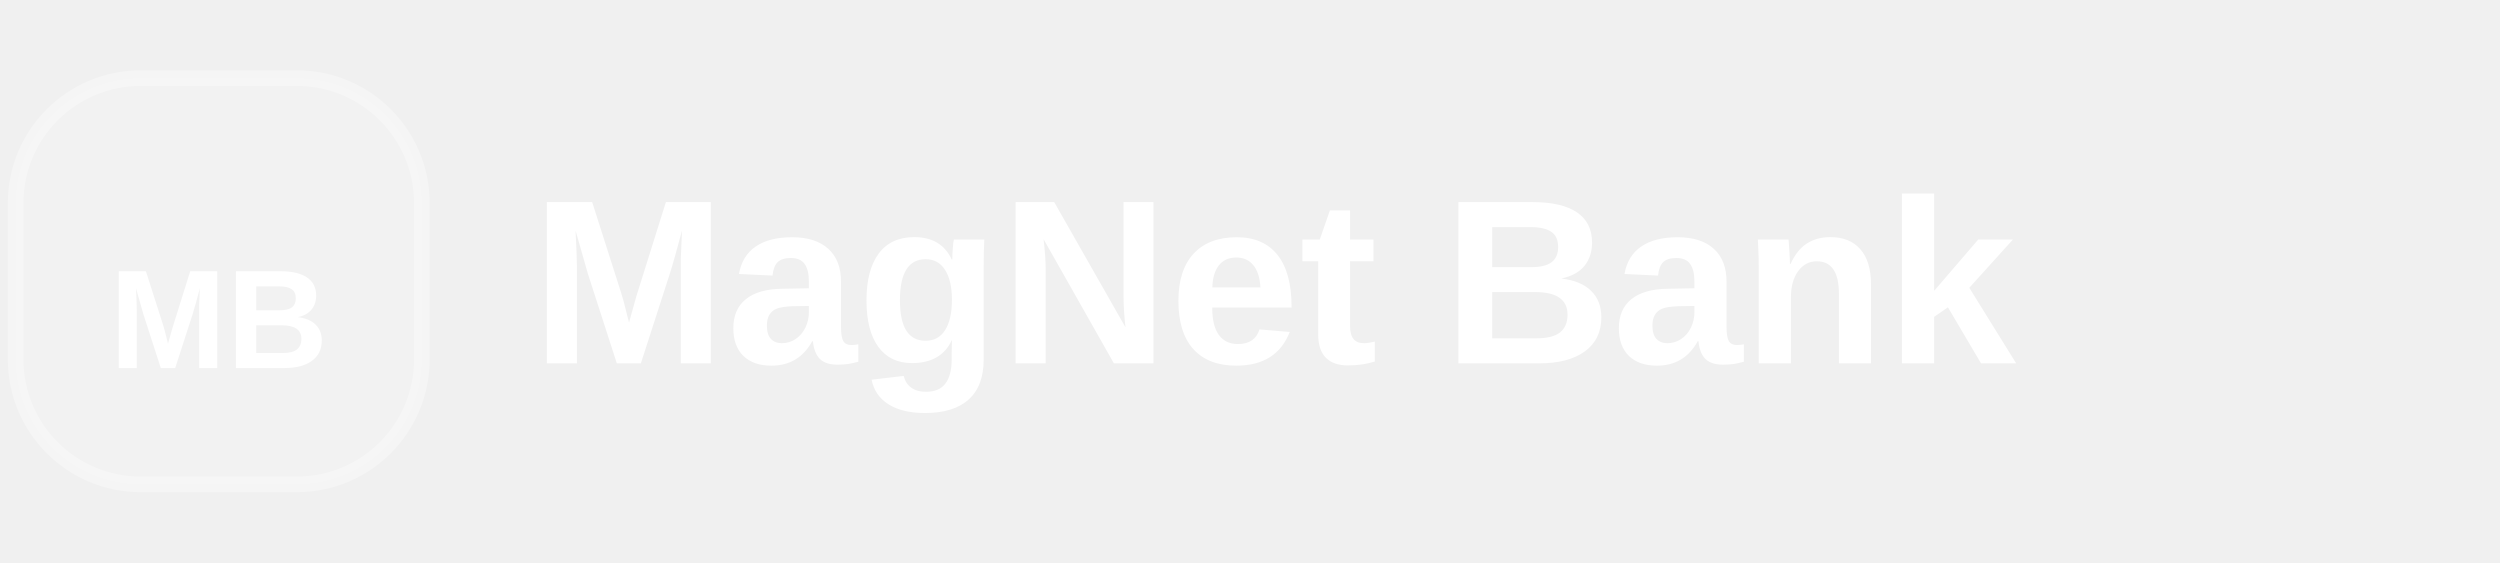
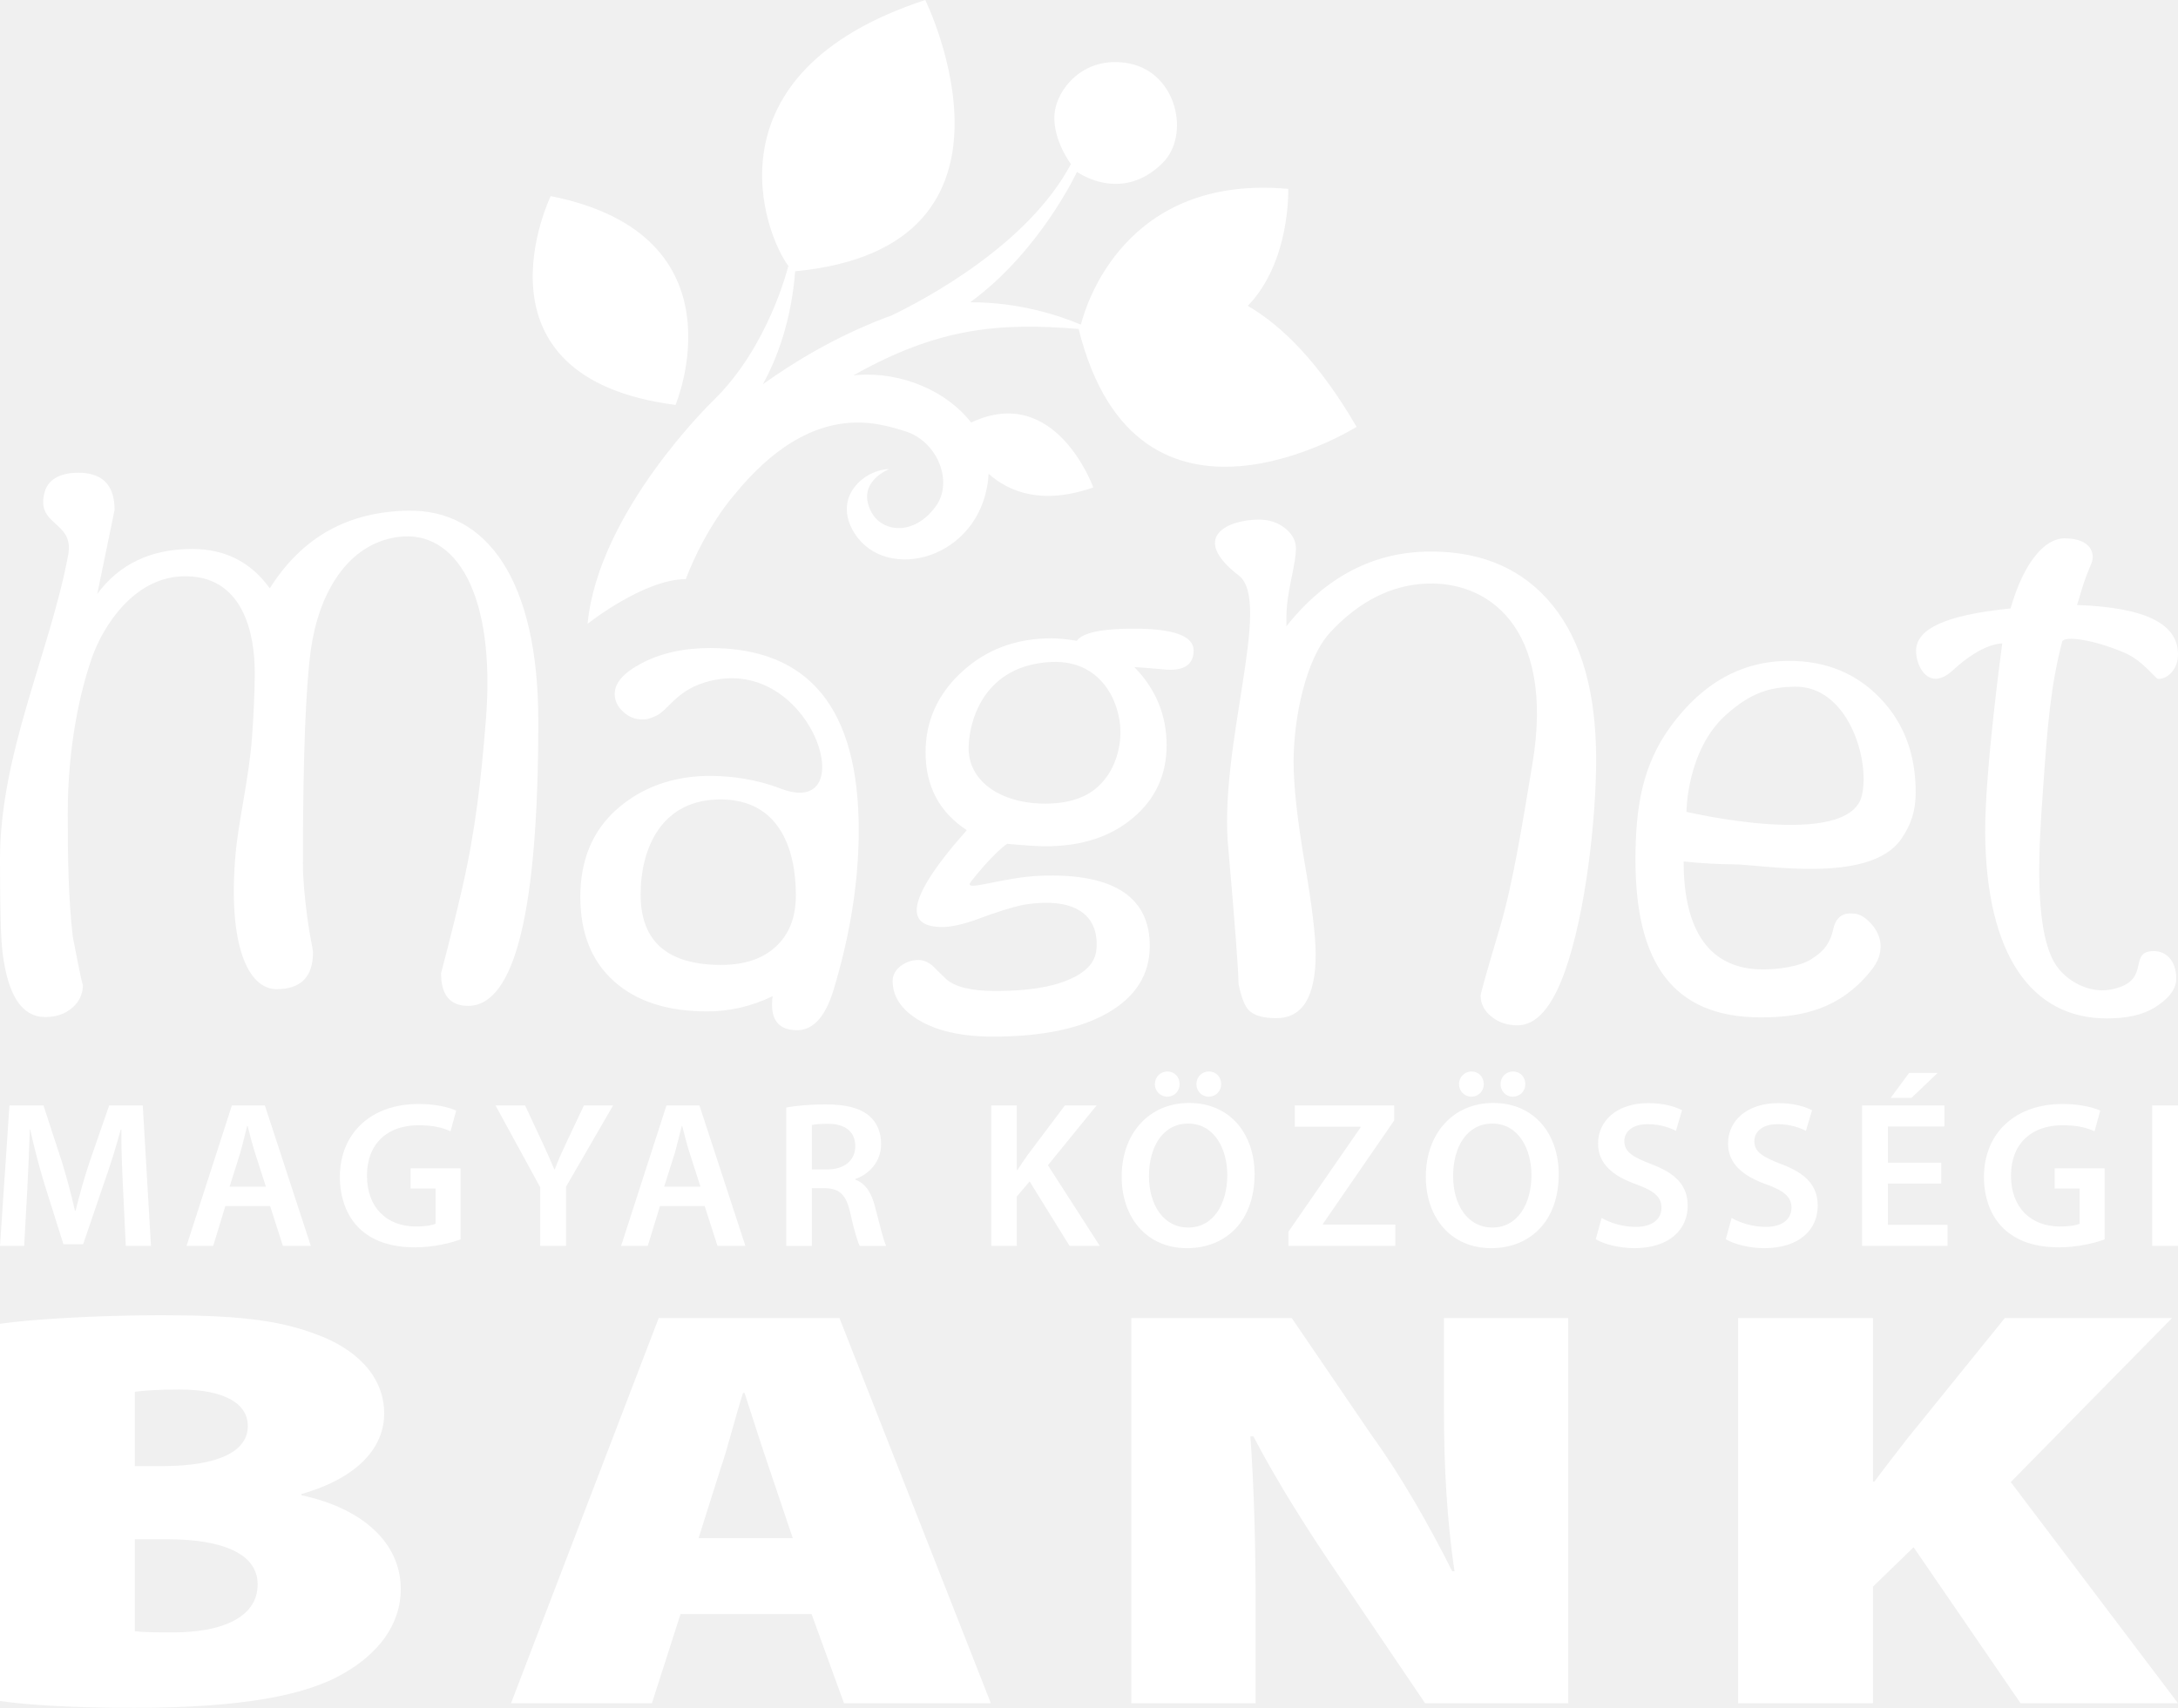
- <svg xmlns="http://www.w3.org/2000/svg" width="320" height="72" viewBox="0 0 320 72" fill="none">
-   <rect x="2" y="10" width="52" height="52" rx="16" fill="white" fill-opacity="0.16" stroke="white" stroke-opacity="0.32" stroke-width="2" />
-   <text x="28" y="42" text-anchor="middle" dominant-baseline="middle" fill="white" font-family="Poppins, Arial, sans-serif" font-size="18" font-weight="700" letter-spacing="0">MB</text>
-   <text x="68" y="38" dominant-baseline="middle" fill="white" font-family="Poppins, Arial, sans-serif" font-size="30" font-weight="700" letter-spacing="0">MagNet Bank</text>
+ <svg xmlns="http://www.w3.org/2000/svg" width="51" height="40" viewBox="0 0 51 40" fill="none">
+   <g clip-path="url(#clip0_365_7311)">
+     <path d="M12.605 16.89C12.605 13.605 11.412 11.928 9.552 11.961C8.161 11.985 7.081 12.569 6.317 13.78C5.877 13.166 5.271 12.858 4.5 12.858C3.537 12.858 2.795 13.209 2.277 13.912L2.683 11.943C2.683 11.364 2.401 11.072 1.834 11.072C1.474 11.072 1.14 11.19 1.048 11.517C0.818 12.329 1.746 12.193 1.597 12.996C1.176 15.262 0 17.638 0 20.129C0 21.319 0.021 22.057 0.064 22.34C0.19 23.327 0.52 23.821 1.059 23.821C1.316 23.821 1.527 23.748 1.693 23.603C1.861 23.459 1.942 23.275 1.942 23.054C1.942 23.194 1.704 21.936 1.704 21.936C1.602 21.054 1.586 20.094 1.586 19.067C1.586 17.47 1.876 16.2 2.15 15.412C2.415 14.651 3.135 13.546 4.255 13.499C5.715 13.439 5.965 14.882 5.965 15.742C5.965 15.812 5.97 16.299 5.902 17.259C5.833 18.221 5.576 19.265 5.514 20.024C5.334 22.113 5.799 23.168 6.479 23.168C7.045 23.168 7.329 22.88 7.329 22.306C7.329 22.224 7.257 21.954 7.196 21.492C7.136 21.026 7.093 20.608 7.093 20.225C7.093 17.74 7.159 16.096 7.278 15.226C7.457 13.924 8.121 12.73 9.334 12.575C10.659 12.407 11.613 13.876 11.378 16.855C11.267 18.245 11.136 19.435 10.826 20.79C10.572 21.892 10.328 22.788 10.328 22.794C10.328 23.305 10.539 23.559 10.961 23.559C12.056 23.559 12.605 21.337 12.605 16.89ZM18.636 20.967C18.636 21.481 18.481 21.882 18.17 22.168C17.863 22.456 17.433 22.6 16.889 22.6C15.631 22.6 15.001 22.051 15.001 20.953C15.001 19.865 15.493 18.706 16.903 18.724C18.238 18.743 18.636 19.868 18.636 20.967ZM19.527 23.157C19.915 21.865 20.108 20.628 20.108 19.443C20.108 16.6 18.95 15.178 16.634 15.178C16.011 15.178 15.473 15.297 15.025 15.535C14.603 15.756 14.394 15.995 14.394 16.254C14.394 16.41 14.46 16.549 14.589 16.668C14.72 16.79 14.867 16.85 15.032 16.85C15.133 16.85 15.162 16.855 15.351 16.772C15.692 16.622 15.864 16.053 16.848 15.907C19.095 15.576 20.173 19.198 18.279 18.47C17.676 18.239 17.108 18.18 16.691 18.173C15.755 18.159 15.001 18.457 14.437 18.96C13.872 19.464 13.589 20.146 13.589 21.006C13.589 21.852 13.85 22.511 14.376 22.982C14.899 23.453 15.628 23.689 16.561 23.689C17.089 23.689 17.599 23.57 18.093 23.332C18.084 23.376 18.078 23.443 18.078 23.533C18.078 23.931 18.274 24.129 18.665 24.129C19.047 24.129 19.335 23.806 19.527 23.157ZM26.226 17.347C26.172 17.813 25.983 18.18 25.695 18.438C25.407 18.694 24.999 18.822 24.473 18.822C23.429 18.822 22.655 18.292 22.681 17.483C22.702 16.832 23.07 15.579 24.613 15.505C25.875 15.444 26.312 16.604 26.226 17.347ZM27.95 15.234C27.95 14.895 27.483 14.724 26.547 14.724C25.795 14.724 25.35 14.819 25.214 15.009C24.987 14.971 24.787 14.951 24.613 14.951C23.789 14.951 23.093 15.213 22.524 15.735C21.957 16.257 21.673 16.885 21.673 17.622C21.673 18.415 21.995 19.022 22.638 19.444C21.856 20.326 21.466 20.951 21.466 21.319C21.466 21.581 21.668 21.713 22.074 21.713C22.241 21.713 22.553 21.659 22.951 21.506C23.213 21.404 23.758 21.223 24.013 21.184C25.279 20.995 25.743 21.517 25.673 22.246C25.643 22.546 25.427 22.774 25.031 22.944C24.623 23.122 24.05 23.211 23.315 23.211C22.742 23.211 22.355 23.115 22.15 22.927C22.044 22.826 21.941 22.724 21.837 22.619C21.727 22.53 21.619 22.485 21.51 22.485C21.348 22.485 21.207 22.535 21.084 22.63C20.963 22.727 20.902 22.842 20.902 22.973C20.902 23.341 21.104 23.645 21.51 23.891C21.945 24.15 22.524 24.279 23.252 24.279C24.408 24.279 25.309 24.091 25.956 23.714C26.601 23.337 26.923 22.817 26.923 22.155C26.923 21.059 26.147 20.441 24.354 20.512C23.454 20.547 22.515 20.918 22.739 20.646C22.714 20.675 23.23 20.01 23.583 19.763C23.997 19.802 24.298 19.821 24.486 19.821C25.326 19.821 26.007 19.599 26.531 19.156C27.056 18.714 27.317 18.148 27.317 17.458C27.317 16.75 27.066 16.138 26.561 15.624C26.698 15.631 26.871 15.645 27.081 15.664C27.243 15.68 27.349 15.688 27.399 15.688C27.767 15.688 27.95 15.536 27.95 15.234ZM36.646 22.744C37.133 21.38 37.375 19.168 37.375 17.787C37.375 16.218 37.035 15.016 36.355 14.177C35.677 13.339 34.725 12.918 33.505 12.918C32.177 12.918 31.048 13.502 30.122 14.669V14.469C30.122 14.225 30.159 13.926 30.235 13.572C30.31 13.219 30.346 12.977 30.346 12.849C30.346 12.67 30.263 12.51 30.093 12.374C29.924 12.238 29.721 12.17 29.481 12.17C28.749 12.17 27.843 12.582 29.009 13.481C29.81 14.101 28.511 17.526 28.767 19.929C28.918 21.646 28.996 22.686 29.002 23.047C29.065 23.354 29.144 23.557 29.237 23.656C29.357 23.784 29.574 23.847 29.886 23.847C30.499 23.847 30.807 23.348 30.807 22.349C30.807 21.92 30.722 21.202 30.547 20.195C30.377 19.187 30.29 18.401 30.29 17.838C30.29 16.828 30.576 15.427 31.148 14.812C31.7 14.213 32.414 13.747 33.285 13.676C34.823 13.55 36.419 14.68 35.883 17.891C35.638 19.367 35.42 20.722 35.12 21.729C34.82 22.737 34.67 23.266 34.67 23.319C34.67 23.509 34.753 23.674 34.923 23.81C35.092 23.948 35.294 24.015 35.532 24.015C35.974 24.015 36.346 23.593 36.646 22.744ZM43.597 18.635C43.292 19.91 39.49 19.015 39.49 19.015C39.49 19.015 39.493 17.572 40.414 16.745C41.015 16.207 41.457 16.096 42.019 16.083C43.273 16.058 43.797 17.8 43.597 18.635ZM44.517 19.654C44.739 19.332 44.858 19.01 44.858 18.558C44.858 17.665 44.581 16.927 44.022 16.348C43.465 15.769 42.755 15.479 41.895 15.479C40.792 15.479 39.869 15.991 39.12 17.014C38.462 17.916 38.296 18.894 38.296 20.136C38.296 22.546 39.167 23.829 41.233 23.829C42.233 23.829 43.087 23.617 43.791 22.759C43.996 22.511 44.036 22.324 44.036 22.159C44.036 21.959 43.934 21.757 43.801 21.62C43.671 21.482 43.536 21.397 43.39 21.397C43.338 21.397 43.022 21.339 42.929 21.755C42.834 22.203 42.582 22.349 42.444 22.445C42.168 22.641 41.626 22.706 41.285 22.706C40.045 22.706 39.424 21.822 39.424 20.178C39.87 20.222 40.249 20.243 40.566 20.243C41.258 20.244 43.775 20.724 44.517 19.654ZM48.634 14.17C48.699 13.988 48.74 13.807 48.804 13.628C48.865 13.447 48.934 13.291 48.978 13.181C49.058 12.97 48.971 12.609 48.343 12.609C47.885 12.609 47.394 13.155 47.079 14.251C45.537 14.405 44.866 14.738 44.866 15.245C44.866 15.619 45.174 16.21 45.729 15.698C46.445 15.038 46.885 15.072 46.885 15.072C46.885 15.072 46.475 18.053 46.485 19.516C46.509 22.355 47.563 23.853 49.333 23.853C49.809 23.853 50.185 23.767 50.46 23.594C50.736 23.422 50.96 23.196 50.96 22.919C50.96 22.492 50.706 22.246 50.373 22.279C49.828 22.329 50.398 23.019 49.379 23.184C48.944 23.256 48.363 23.002 48.096 22.528C47.604 21.653 47.76 19.635 47.83 18.63C47.943 16.974 48.013 16.102 48.286 15.034C48.326 14.878 49.031 14.981 49.748 15.289C50.185 15.476 50.473 15.901 50.535 15.901C50.661 15.901 50.77 15.845 50.861 15.735C50.953 15.622 51 15.487 51 15.328C51 14.615 50.253 14.228 48.634 14.17Z" fill="white" />
+     <path d="M15.818 9.484C15.818 9.484 17.497 5.507 12.895 4.593C12.895 4.593 10.838 8.839 15.818 9.484ZM29.218 7.164C30.226 6.12 30.165 4.424 30.165 4.424C26.352 4.078 25.43 7.135 25.313 7.591C25.31 7.595 25.307 7.597 25.303 7.601C24.846 7.408 23.888 7.075 22.718 7.08C24.354 5.886 25.219 4.025 25.219 4.025C25.219 4.025 26.253 4.78 27.223 3.818C27.872 3.176 27.568 1.714 26.449 1.488C25.473 1.291 24.828 1.969 24.709 2.557C24.583 3.184 25.076 3.843 25.076 3.843C24.073 5.735 21.659 7.013 20.872 7.391C20.809 7.413 20.744 7.436 20.68 7.462C19.553 7.899 18.616 8.462 17.862 9.001C18.185 8.416 18.528 7.537 18.619 6.354C24.512 5.79 21.666 0 21.666 0C16.44 1.714 17.906 5.51 18.477 6.253L18.456 6.241C18.456 6.241 18.004 8.117 16.701 9.382C16.701 9.382 14.011 11.977 13.759 14.61C13.759 14.61 15.07 13.568 16.058 13.564C16.537 12.316 17.201 11.582 17.201 11.582C19.01 9.363 20.55 9.903 21.194 10.1C21.946 10.33 22.337 11.281 21.909 11.864C21.397 12.562 20.655 12.469 20.403 11.992C20.032 11.285 20.823 10.987 20.823 10.987C20.256 10.994 19.468 11.632 20.011 12.492C20.75 13.659 22.93 13.11 23.139 11.228C23.143 11.185 23.147 11.14 23.149 11.097C23.631 11.526 24.407 11.834 25.601 11.417C25.601 11.417 24.719 8.961 22.74 9.897C22.181 9.17 21.129 8.708 20.093 8.782C20.055 8.784 20.018 8.789 19.981 8.793C21.965 7.674 23.389 7.551 25.257 7.705C26.628 13.217 31.766 9.998 31.766 9.998C30.894 8.498 30.024 7.631 29.218 7.164Z" fill="white" />
+     <path d="M2.945 29.18H3.535L3.343 25.891H2.557L2.099 27.209C1.971 27.594 1.858 27.999 1.77 28.356H1.755C1.672 27.99 1.568 27.599 1.45 27.214L1.018 25.891H0.221L0 29.18H0.566L0.639 27.858C0.664 27.409 0.683 26.887 0.698 26.457H0.708C0.797 26.867 0.914 27.316 1.042 27.736L1.485 29.142H1.947L2.433 27.716C2.581 27.302 2.719 26.858 2.827 26.457H2.842C2.837 26.901 2.861 27.414 2.881 27.839L2.945 29.18ZM6.226 27.794H5.376L5.631 26.984C5.685 26.789 5.74 26.56 5.788 26.37H5.798C5.848 26.56 5.902 26.784 5.966 26.984L6.226 27.794ZM6.624 29.18H7.278L6.202 25.891H5.43L4.368 29.18H4.992L5.277 28.248H6.325L6.624 29.18ZM9.723 29.215C10.16 29.215 10.574 29.108 10.785 29.029V27.365H9.615V27.838H10.2V28.663C10.121 28.697 9.964 28.727 9.743 28.727C9.055 28.727 8.593 28.282 8.593 27.536C8.593 26.77 9.089 26.355 9.797 26.355C10.146 26.355 10.367 26.413 10.549 26.497L10.682 26.013C10.529 25.94 10.21 25.857 9.802 25.857C8.706 25.857 7.963 26.521 7.958 27.565C7.958 28.063 8.126 28.497 8.42 28.776C8.735 29.073 9.163 29.215 9.723 29.215ZM13.255 27.794L14.356 25.891H13.673L13.274 26.736C13.161 26.975 13.068 27.179 12.99 27.39H12.98C12.886 27.165 12.803 26.979 12.69 26.736L12.296 25.891H11.603L12.65 27.809V29.18H13.255V27.794ZM16.402 27.794H15.552L15.808 26.984C15.861 26.789 15.916 26.56 15.965 26.37H15.974C16.024 26.56 16.078 26.784 16.142 26.984L16.402 27.794ZM16.8 29.18H17.454L16.378 25.891H15.606L14.544 29.18H15.168L15.454 28.248H16.501L16.8 29.18ZM20.027 26.848C20.027 27.175 19.777 27.39 19.369 27.39H19.01V26.35C19.069 26.335 19.192 26.321 19.383 26.321C19.777 26.321 20.027 26.491 20.027 26.848ZM20.027 27.629V27.614C20.342 27.507 20.632 27.219 20.632 26.794C20.632 26.511 20.529 26.282 20.347 26.13C20.121 25.945 19.801 25.867 19.325 25.867C18.975 25.867 18.641 25.896 18.41 25.94V29.181H19.01V27.829H19.315C19.659 27.838 19.811 27.975 19.909 28.405C19.998 28.814 20.081 29.083 20.131 29.181H20.75C20.686 29.054 20.598 28.673 20.489 28.263C20.411 27.946 20.268 27.716 20.027 27.629ZM25.752 29.18L24.538 27.292L25.678 25.891H24.936L24.066 27.048C23.987 27.16 23.904 27.277 23.825 27.404H23.81V25.891H23.211V29.18H23.81V28.024L24.11 27.672L25.044 29.18H25.752ZM27.622 25.394C27.622 25.222 27.499 25.096 27.337 25.096C27.169 25.096 27.042 25.227 27.042 25.394C27.042 25.549 27.165 25.686 27.331 25.686C27.504 25.686 27.622 25.55 27.622 25.394ZM28.595 25.394C28.595 25.222 28.472 25.096 28.31 25.096C28.138 25.096 28.015 25.227 28.015 25.394C28.015 25.549 28.133 25.686 28.3 25.686C28.477 25.686 28.595 25.55 28.595 25.394ZM28.738 27.521C28.738 28.209 28.408 28.751 27.823 28.751C27.243 28.751 26.904 28.219 26.904 27.546C26.904 26.867 27.224 26.316 27.823 26.316C28.428 26.316 28.738 26.901 28.738 27.521ZM29.377 27.502C29.377 26.56 28.806 25.833 27.843 25.833C26.909 25.833 26.265 26.545 26.265 27.56C26.265 28.522 26.855 29.234 27.794 29.234C28.703 29.234 29.377 28.605 29.377 27.502ZM30.17 29.18H32.672V28.683H30.976V28.668L32.647 26.242V25.891H30.318V26.389H31.861V26.403L30.17 28.849V29.18ZM34.744 25.394C34.744 25.222 34.621 25.096 34.459 25.096C34.292 25.096 34.164 25.227 34.164 25.394C34.164 25.549 34.286 25.686 34.454 25.686C34.626 25.686 34.744 25.55 34.744 25.394ZM35.717 25.394C35.717 25.222 35.594 25.096 35.432 25.096C35.26 25.096 35.137 25.227 35.137 25.394C35.137 25.549 35.255 25.686 35.422 25.686C35.599 25.686 35.717 25.55 35.717 25.394ZM35.86 27.521C35.86 28.209 35.53 28.751 34.946 28.751C34.365 28.751 34.026 28.219 34.026 27.546C34.026 26.867 34.345 26.316 34.946 26.316C35.55 26.316 35.86 26.901 35.86 27.521ZM36.499 27.502C36.499 26.56 35.928 25.833 34.965 25.833C34.031 25.833 33.387 26.545 33.387 27.56C33.387 28.522 33.977 29.234 34.916 29.234C35.825 29.234 36.499 28.605 36.499 27.502ZM38.035 26.726C38.035 26.53 38.197 26.33 38.58 26.33C38.89 26.33 39.121 26.423 39.244 26.487L39.386 26.003C39.215 25.916 38.954 25.837 38.595 25.837C37.872 25.837 37.42 26.242 37.42 26.784C37.42 27.257 37.769 27.546 38.319 27.741C38.737 27.892 38.905 28.038 38.905 28.287C38.905 28.556 38.688 28.736 38.305 28.736C37.995 28.736 37.696 28.639 37.504 28.526L37.366 29.024C37.548 29.137 37.911 29.234 38.266 29.234C39.116 29.234 39.519 28.775 39.519 28.244C39.519 27.77 39.244 27.482 38.669 27.267C38.226 27.096 38.035 26.979 38.035 26.726ZM41.079 26.726C41.079 26.53 41.241 26.33 41.624 26.33C41.934 26.33 42.165 26.423 42.288 26.487L42.431 26.003C42.259 25.916 41.998 25.837 41.639 25.837C40.917 25.837 40.464 26.242 40.464 26.784C40.464 27.257 40.813 27.546 41.364 27.741C41.782 27.892 41.949 28.038 41.949 28.287C41.949 28.556 41.733 28.736 41.349 28.736C41.04 28.736 40.74 28.639 40.548 28.526L40.411 29.024C40.592 29.137 40.956 29.234 41.31 29.234C42.161 29.234 42.564 28.775 42.564 28.244C42.564 27.77 42.289 27.482 41.713 27.267C41.271 27.096 41.079 26.979 41.079 26.726ZM44.758 25.715L45.372 25.13H44.704L44.271 25.715H44.758ZM43.603 29.18H45.603V28.687H44.207V27.721H45.456V27.233H44.207V26.384H45.53V25.891H43.603V29.18ZM48.22 29.215C48.658 29.215 49.071 29.108 49.282 29.029V27.365H48.112V27.838H48.697V28.663C48.618 28.697 48.461 28.727 48.24 28.727C47.552 28.727 47.089 28.282 47.089 27.536C47.089 26.77 47.586 26.355 48.294 26.355C48.643 26.355 48.864 26.413 49.046 26.497L49.179 26.013C49.027 25.94 48.707 25.857 48.299 25.857C47.203 25.857 46.461 26.521 46.456 27.565C46.456 28.063 46.623 28.497 46.918 28.776C47.233 29.073 47.66 29.215 48.22 29.215ZM51 25.891H50.395V29.18H51V25.891Z" fill="white" />
+     <path d="M6.033 37.109C6.033 37.913 5.134 38.233 4.075 38.233C3.669 38.233 3.387 38.233 3.158 38.207V36.052H3.916C5.115 36.052 6.033 36.346 6.033 37.109ZM5.803 33.402C5.803 33.977 5.15 34.339 3.792 34.339H3.158V32.598C3.369 32.571 3.669 32.545 4.198 32.545C5.274 32.545 5.803 32.88 5.803 33.402ZM7.056 35.021V34.994C8.449 34.593 8.996 33.857 8.996 33.107C8.996 32.224 8.325 31.581 7.391 31.247C6.473 30.899 5.45 30.805 3.757 30.805C2.293 30.805 0.723 30.899 0 31.005V39.84C0.635 39.934 1.693 40 3.139 40C5.68 40 7.161 39.706 8.043 39.197C8.837 38.742 9.384 38.073 9.384 37.217C9.384 36.145 8.502 35.329 7.056 35.021ZM18.563 36.025H16.358L16.87 34.405C17.047 33.897 17.224 33.161 17.399 32.625H17.434C17.611 33.161 17.84 33.897 18.017 34.405L18.563 36.025ZM19.763 39.893H23.202L19.657 30.872H15.424L11.966 39.893H15.265L15.935 37.805H19.004L19.763 39.893ZM33.37 39.893H36.722V30.872H33.811V33.013C33.811 34.352 33.883 35.61 34.058 36.801H34.005C33.477 35.744 32.789 34.539 32.136 33.642L30.248 30.872H26.491V39.893H29.402V37.672C29.402 36.212 29.366 34.86 29.279 33.642H29.349C29.913 34.727 30.69 35.944 31.342 36.895L33.37 39.893ZM47.084 34.713L50.859 30.872H46.944L44.65 33.709C44.403 34.031 44.139 34.365 43.892 34.7H43.857V30.872H40.699V39.893H43.857V37.163L44.809 36.239L47.313 39.893H51L47.084 34.713Z" fill="white" />
+   </g>
+   <defs>
+     <clipPath id="clip0_365_7311">
+       <rect width="51" height="40" fill="white" />
+     </clipPath>
+   </defs>
</svg>
